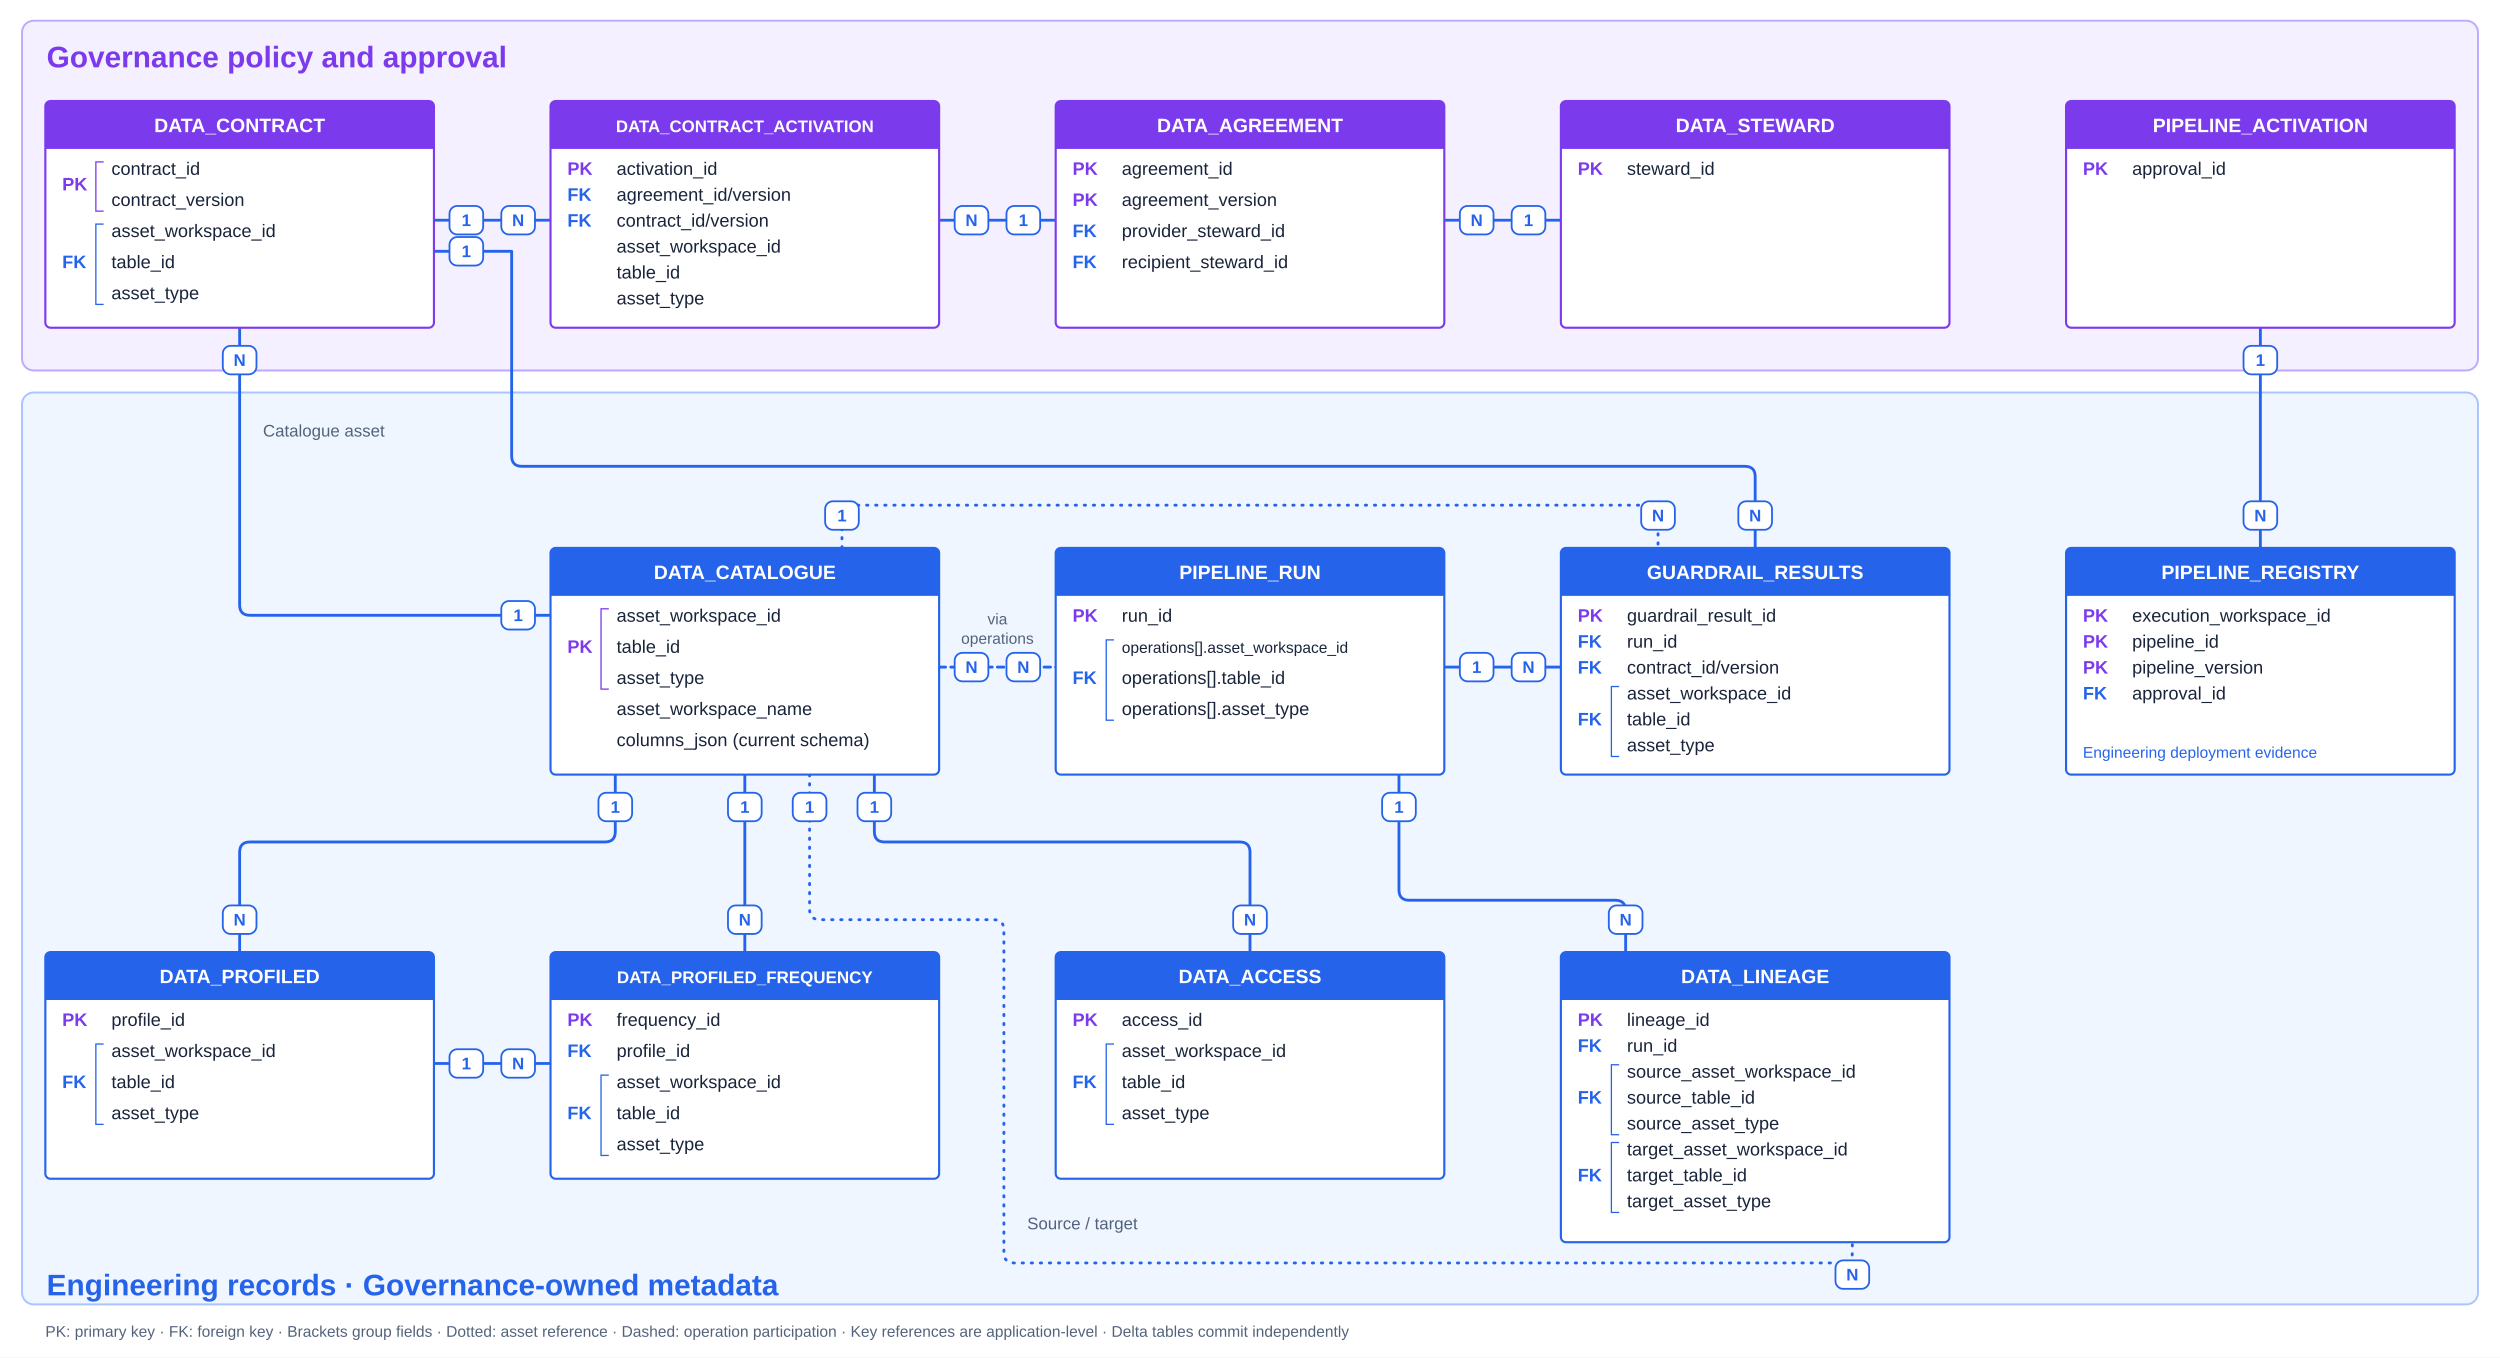
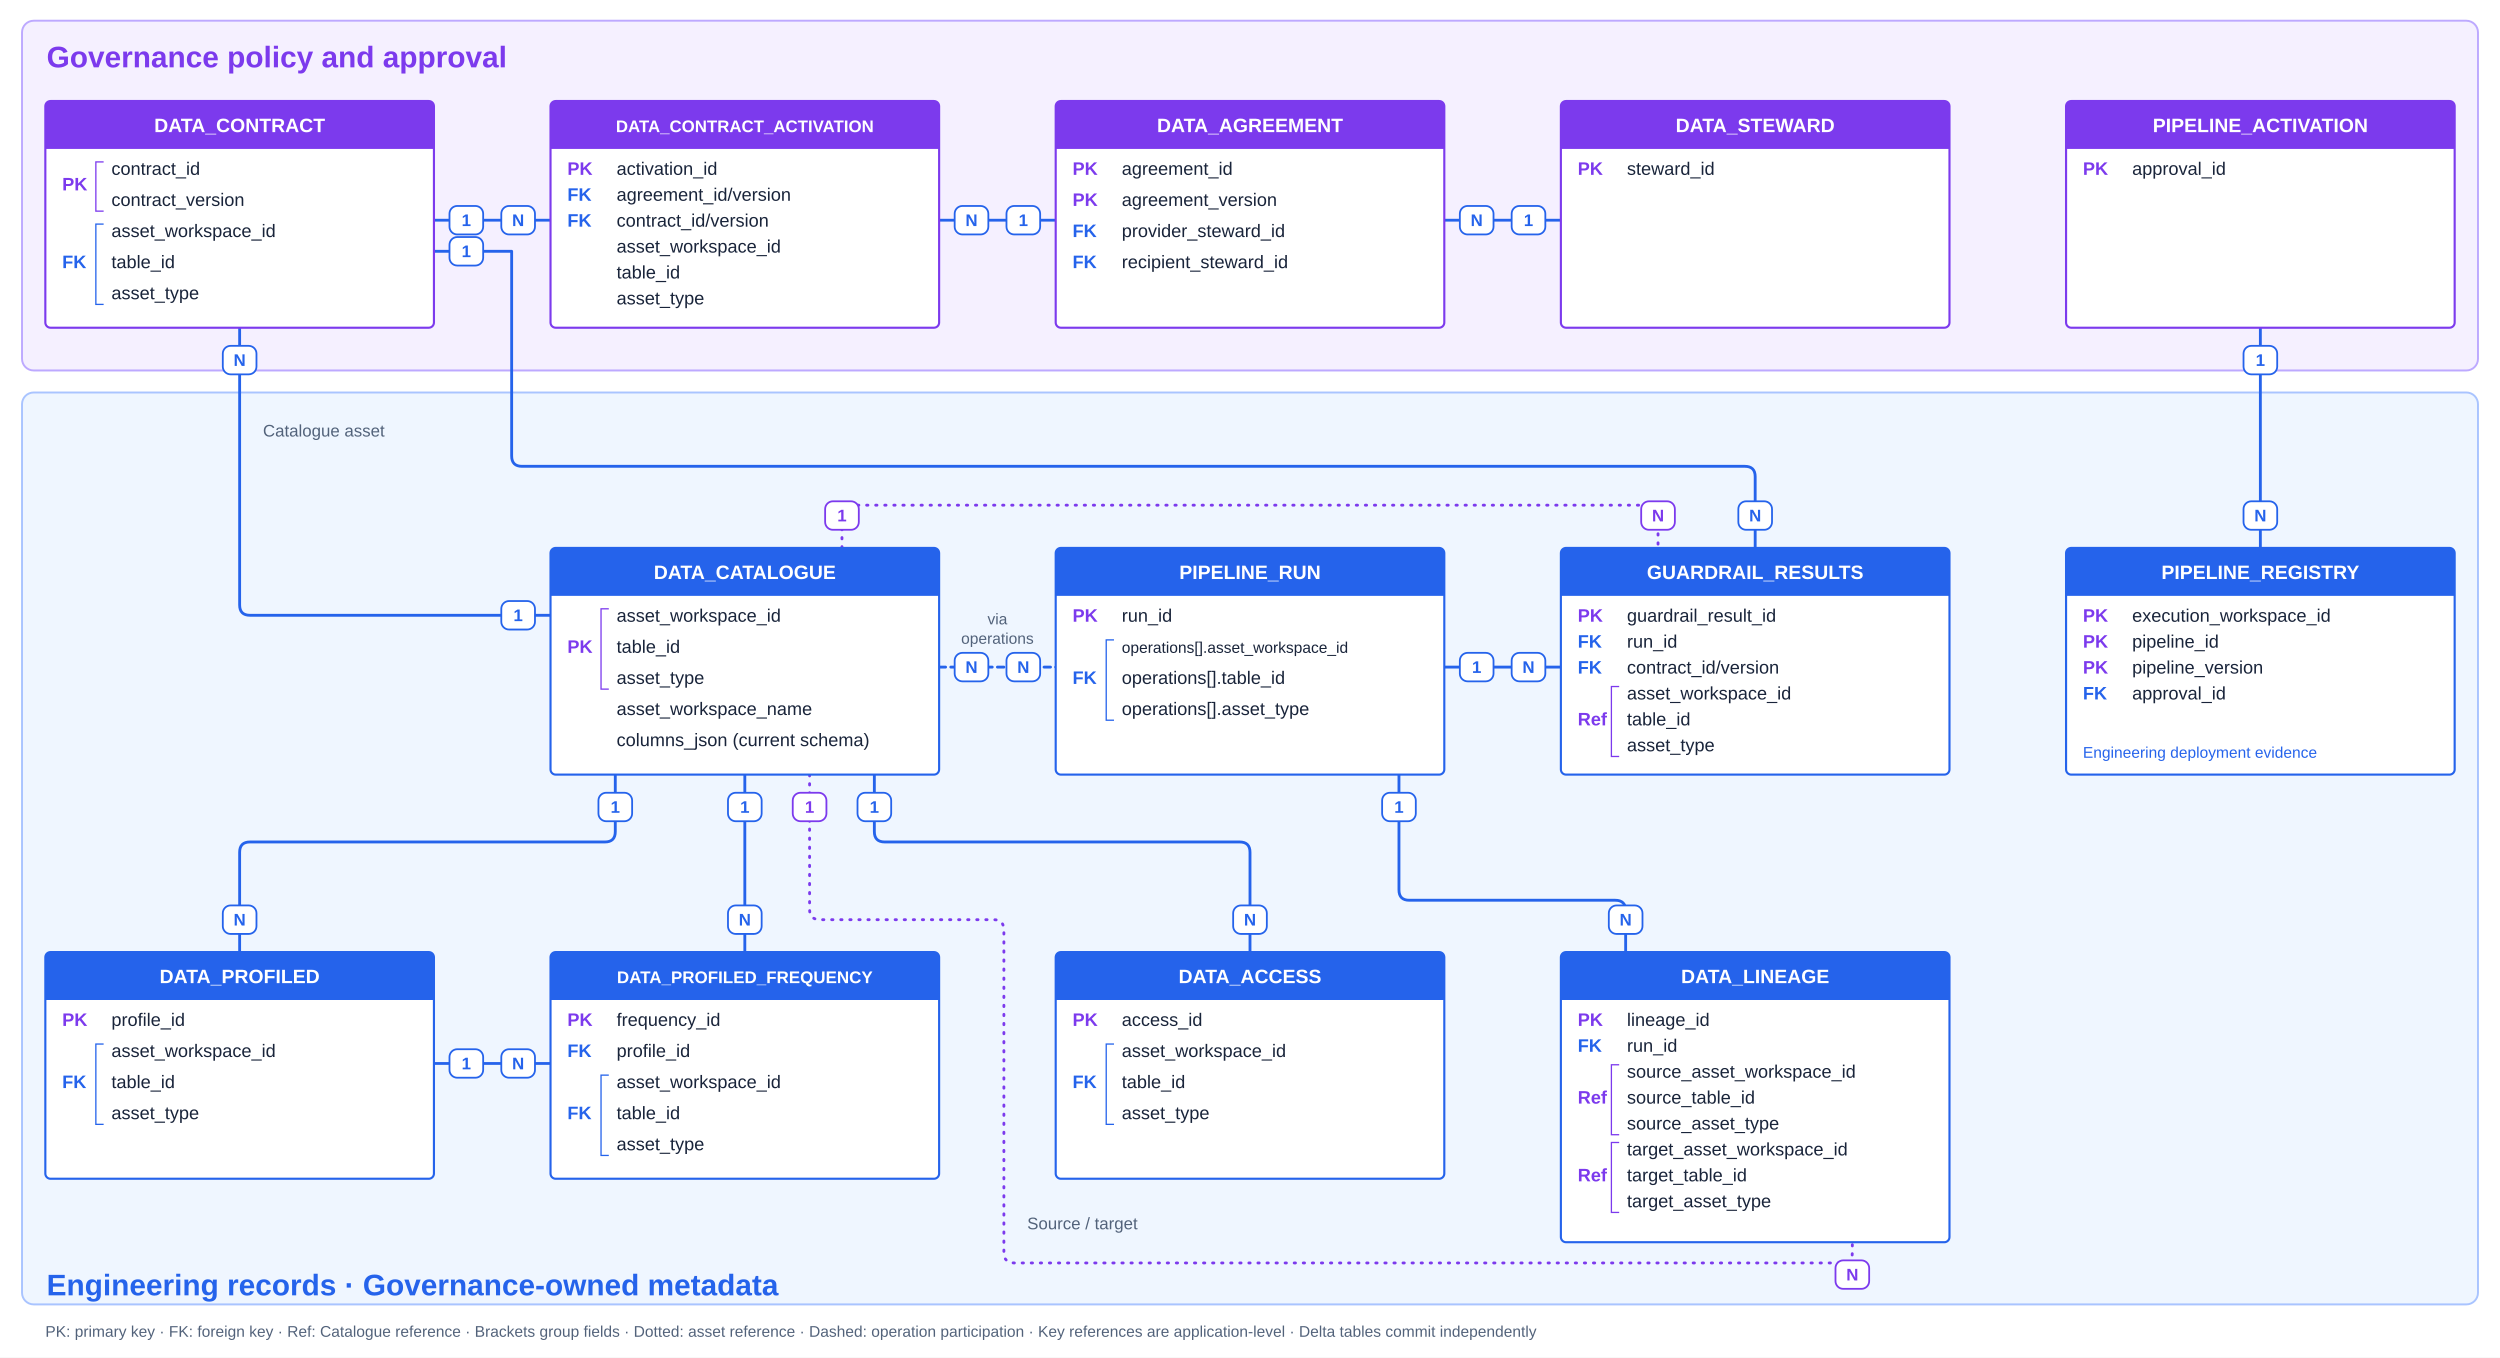
<svg xmlns="http://www.w3.org/2000/svg" xmlns:xlink="http://www.w3.org/1999/xlink" width="1930" height="1048" viewBox="0 0 1930 1048" role="img" aria-label="FabricOps metadata relationship diagram">
  <rect width="1930" height="1048" fill="#FFFFFF" />
  <rect x="17" y="16" width="1896" height="270" rx="9" fill="#F5F0FF" stroke="#BDA9FF" stroke-width="1.5" />
  <rect x="17" y="303" width="1896" height="704" rx="9" fill="#EFF6FF" stroke="#A9C4FF" stroke-width="1.5" />
  <text x="36" y="52" font-size="23" font-family="Segoe UI, Arial, sans-serif" font-weight="700" fill="#7C3AED">Governance policy and approval</text>
  <text x="36" y="1000" font-size="23" font-family="Segoe UI, Arial, sans-serif" font-weight="700" fill="#2563EB">Engineering records · Governance-owned metadata</text>
  <g id="metadata-er-relationships" aria-label="Metadata table relationships">
    <g class="metadata-er-relationship" data-from="DATA_CATALOGUE" data-to="DATA_CONTRACT" data-cardinality="1-N" data-kind="physical">
      <path d="M425 475H193Q185 475 185 467V253" fill="none" stroke="#2563EB" stroke-width="2.2" stroke-linecap="round" stroke-linejoin="round" />
      <rect x="387" y="464" width="26" height="22" rx="6" fill="#FFFFFF" stroke="#2563EB" stroke-width="1.4" />
      <text x="400" y="479.5" text-anchor="middle" font-size="13" font-weight="700" font-family="Segoe UI, Arial, sans-serif" fill="#2563EB">1</text>
      <rect x="172" y="267" width="26" height="22" rx="6" fill="#FFFFFF" stroke="#2563EB" stroke-width="1.4" />
      <text x="185" y="282.5" text-anchor="middle" font-size="13" font-weight="700" font-family="Segoe UI, Arial, sans-serif" fill="#2563EB">N</text>
      <text x="203" y="337" font-size="13" font-family="Segoe UI, Arial, sans-serif" fill="#52627A">Catalogue asset</text>
    </g>
    <g class="metadata-er-relationship" data-from="DATA_STEWARD" data-to="DATA_AGREEMENT" data-cardinality="1-N" data-kind="physical">
      <path d="M1205 170H1115" fill="none" stroke="#2563EB" stroke-width="2.2" stroke-linecap="round" stroke-linejoin="round" />
      <rect x="1167" y="159" width="26" height="22" rx="6" fill="#FFFFFF" stroke="#2563EB" stroke-width="1.4" />
      <text x="1180" y="174.5" text-anchor="middle" font-size="13" font-weight="700" font-family="Segoe UI, Arial, sans-serif" fill="#2563EB">1</text>
      <rect x="1127" y="159" width="26" height="22" rx="6" fill="#FFFFFF" stroke="#2563EB" stroke-width="1.4" />
      <text x="1140" y="174.5" text-anchor="middle" font-size="13" font-weight="700" font-family="Segoe UI, Arial, sans-serif" fill="#2563EB">N</text>
    </g>
    <g class="metadata-er-relationship" data-from="DATA_AGREEMENT" data-to="DATA_CONTRACT_ACTIVATION" data-cardinality="1-N" data-kind="physical">
      <path d="M815 170H725" fill="none" stroke="#2563EB" stroke-width="2.2" stroke-linecap="round" stroke-linejoin="round" />
      <rect x="777" y="159" width="26" height="22" rx="6" fill="#FFFFFF" stroke="#2563EB" stroke-width="1.4" />
      <text x="790" y="174.5" text-anchor="middle" font-size="13" font-weight="700" font-family="Segoe UI, Arial, sans-serif" fill="#2563EB">1</text>
      <rect x="737" y="159" width="26" height="22" rx="6" fill="#FFFFFF" stroke="#2563EB" stroke-width="1.4" />
      <text x="750" y="174.5" text-anchor="middle" font-size="13" font-weight="700" font-family="Segoe UI, Arial, sans-serif" fill="#2563EB">N</text>
    </g>
    <g class="metadata-er-relationship" data-from="PIPELINE_ACTIVATION" data-to="PIPELINE_REGISTRY" data-cardinality="1-N" data-kind="physical">
      <path d="M1745 253V423" fill="none" stroke="#2563EB" stroke-width="2.2" stroke-linecap="round" stroke-linejoin="round" />
      <rect x="1732" y="267" width="26" height="22" rx="6" fill="#FFFFFF" stroke="#2563EB" stroke-width="1.4" />
      <text x="1745" y="282.5" text-anchor="middle" font-size="13" font-weight="700" font-family="Segoe UI, Arial, sans-serif" fill="#2563EB">1</text>
      <rect x="1732" y="387" width="26" height="22" rx="6" fill="#FFFFFF" stroke="#2563EB" stroke-width="1.4" />
      <text x="1745" y="402.5" text-anchor="middle" font-size="13" font-weight="700" font-family="Segoe UI, Arial, sans-serif" fill="#2563EB">N</text>
    </g>
    <g class="metadata-er-relationship" data-from="DATA_CONTRACT_ACTIVATION" data-to="DATA_CONTRACT" data-cardinality="N-1" data-kind="physical">
      <path d="M425 170H335" fill="none" stroke="#2563EB" stroke-width="2.2" stroke-linecap="round" stroke-linejoin="round" />
      <rect x="387" y="159" width="26" height="22" rx="6" fill="#FFFFFF" stroke="#2563EB" stroke-width="1.4" />
      <text x="400" y="174.5" text-anchor="middle" font-size="13" font-weight="700" font-family="Segoe UI, Arial, sans-serif" fill="#2563EB">N</text>
      <rect x="347" y="159" width="26" height="22" rx="6" fill="#FFFFFF" stroke="#2563EB" stroke-width="1.4" />
      <text x="360" y="174.5" text-anchor="middle" font-size="13" font-weight="700" font-family="Segoe UI, Arial, sans-serif" fill="#2563EB">1</text>
    </g>
    <g class="metadata-er-relationship" data-from="PIPELINE_RUN" data-to="GUARDRAIL_RESULTS" data-cardinality="1-N" data-kind="physical">
      <path d="M1115 515H1205" fill="none" stroke="#2563EB" stroke-width="2.2" stroke-linecap="round" stroke-linejoin="round" />
      <rect x="1127" y="504" width="26" height="22" rx="6" fill="#FFFFFF" stroke="#2563EB" stroke-width="1.4" />
      <text x="1140" y="519.5" text-anchor="middle" font-size="13" font-weight="700" font-family="Segoe UI, Arial, sans-serif" fill="#2563EB">1</text>
      <rect x="1167" y="504" width="26" height="22" rx="6" fill="#FFFFFF" stroke="#2563EB" stroke-width="1.4" />
      <text x="1180" y="519.5" text-anchor="middle" font-size="13" font-weight="700" font-family="Segoe UI, Arial, sans-serif" fill="#2563EB">N</text>
    </g>
    <g class="metadata-er-relationship" data-from="DATA_CATALOGUE" data-to="DATA_PROFILED" data-cardinality="1-N" data-kind="physical">
      <path d="M475 598V642Q475 650 467 650H193Q185 650 185 658V735" fill="none" stroke="#2563EB" stroke-width="2.2" stroke-linecap="round" stroke-linejoin="round" />
      <rect x="462" y="612" width="26" height="22" rx="6" fill="#FFFFFF" stroke="#2563EB" stroke-width="1.4" />
      <text x="475" y="627.5" text-anchor="middle" font-size="13" font-weight="700" font-family="Segoe UI, Arial, sans-serif" fill="#2563EB">1</text>
      <rect x="172" y="699" width="26" height="22" rx="6" fill="#FFFFFF" stroke="#2563EB" stroke-width="1.4" />
      <text x="185" y="714.5" text-anchor="middle" font-size="13" font-weight="700" font-family="Segoe UI, Arial, sans-serif" fill="#2563EB">N</text>
    </g>
    <g class="metadata-er-relationship" data-from="DATA_CATALOGUE" data-to="DATA_PROFILED_FREQUENCY" data-cardinality="1-N" data-kind="physical">
      <path d="M575 598V735" fill="none" stroke="#2563EB" stroke-width="2.2" stroke-linecap="round" stroke-linejoin="round" />
      <rect x="562" y="612" width="26" height="22" rx="6" fill="#FFFFFF" stroke="#2563EB" stroke-width="1.4" />
      <text x="575" y="627.5" text-anchor="middle" font-size="13" font-weight="700" font-family="Segoe UI, Arial, sans-serif" fill="#2563EB">1</text>
      <rect x="562" y="699" width="26" height="22" rx="6" fill="#FFFFFF" stroke="#2563EB" stroke-width="1.4" />
      <text x="575" y="714.5" text-anchor="middle" font-size="13" font-weight="700" font-family="Segoe UI, Arial, sans-serif" fill="#2563EB">N</text>
    </g>
    <g class="metadata-er-relationship" data-from="DATA_CATALOGUE" data-to="GUARDRAIL_RESULTS" data-cardinality="1-N" data-kind="reference">
-       <path d="M650 423V398Q650 390 658 390H1272Q1280 390 1280 398V423" fill="none" stroke="#2563EB" stroke-width="2.2" stroke-linecap="round" stroke-linejoin="round" stroke-dasharray="1 6" />
-       <rect x="637" y="387" width="26" height="22" rx="6" fill="#FFFFFF" stroke="#2563EB" stroke-width="1.4" />
-       <text x="650" y="402.5" text-anchor="middle" font-size="13" font-weight="700" font-family="Segoe UI, Arial, sans-serif" fill="#2563EB">1</text>
-       <rect x="1267" y="387" width="26" height="22" rx="6" fill="#FFFFFF" stroke="#2563EB" stroke-width="1.4" />
-       <text x="1280" y="402.5" text-anchor="middle" font-size="13" font-weight="700" font-family="Segoe UI, Arial, sans-serif" fill="#2563EB">N</text>
+       <path d="M650 423V398Q650 390 658 390H1272Q1280 390 1280 398V423" fill="none" stroke="#7C3AED" stroke-width="2.2" stroke-linecap="round" stroke-linejoin="round" stroke-dasharray="1 6" />
+       <rect x="637" y="387" width="26" height="22" rx="6" fill="#FFFFFF" stroke="#7C3AED" stroke-width="1.4" />
+       <text x="650" y="402.5" text-anchor="middle" font-size="13" font-weight="700" font-family="Segoe UI, Arial, sans-serif" fill="#7C3AED">1</text>
+       <rect x="1267" y="387" width="26" height="22" rx="6" fill="#FFFFFF" stroke="#7C3AED" stroke-width="1.4" />
+       <text x="1280" y="402.5" text-anchor="middle" font-size="13" font-weight="700" font-family="Segoe UI, Arial, sans-serif" fill="#7C3AED">N</text>
    </g>
    <g class="metadata-er-relationship" data-from="DATA_CATALOGUE" data-to="DATA_LINEAGE" data-cardinality="1-N" data-kind="reference">
-       <path d="M625 598V702Q625 710 633 710H767Q775 710 775 718V967Q775 975 783 975H1422Q1430 975 1430 967V959" fill="none" stroke="#2563EB" stroke-width="2.2" stroke-linecap="round" stroke-linejoin="round" stroke-dasharray="1 6" />
-       <rect x="612" y="612" width="26" height="22" rx="6" fill="#FFFFFF" stroke="#2563EB" stroke-width="1.4" />
-       <text x="625" y="627.5" text-anchor="middle" font-size="13" font-weight="700" font-family="Segoe UI, Arial, sans-serif" fill="#2563EB">1</text>
-       <rect x="1417" y="973" width="26" height="22" rx="6" fill="#FFFFFF" stroke="#2563EB" stroke-width="1.4" />
-       <text x="1430" y="988.5" text-anchor="middle" font-size="13" font-weight="700" font-family="Segoe UI, Arial, sans-serif" fill="#2563EB">N</text>
+       <path d="M625 598V702Q625 710 633 710H767Q775 710 775 718V967Q775 975 783 975H1422Q1430 975 1430 967V959" fill="none" stroke="#7C3AED" stroke-width="2.2" stroke-linecap="round" stroke-linejoin="round" stroke-dasharray="1 6" />
+       <rect x="612" y="612" width="26" height="22" rx="6" fill="#FFFFFF" stroke="#7C3AED" stroke-width="1.4" />
+       <text x="625" y="627.5" text-anchor="middle" font-size="13" font-weight="700" font-family="Segoe UI, Arial, sans-serif" fill="#7C3AED">1</text>
+       <rect x="1417" y="973" width="26" height="22" rx="6" fill="#FFFFFF" stroke="#7C3AED" stroke-width="1.4" />
+       <text x="1430" y="988.5" text-anchor="middle" font-size="13" font-weight="700" font-family="Segoe UI, Arial, sans-serif" fill="#7C3AED">N</text>
      <text x="793" y="949" font-size="13" font-family="Segoe UI, Arial, sans-serif" fill="#52627A">Source / target</text>
    </g>
    <g class="metadata-er-relationship" data-from="DATA_CATALOGUE" data-to="DATA_ACCESS" data-cardinality="1-N" data-kind="physical">
      <path d="M675 598V642Q675 650 683 650H957Q965 650 965 658V735" fill="none" stroke="#2563EB" stroke-width="2.2" stroke-linecap="round" stroke-linejoin="round" />
      <rect x="662" y="612" width="26" height="22" rx="6" fill="#FFFFFF" stroke="#2563EB" stroke-width="1.4" />
      <text x="675" y="627.5" text-anchor="middle" font-size="13" font-weight="700" font-family="Segoe UI, Arial, sans-serif" fill="#2563EB">1</text>
      <rect x="952" y="699" width="26" height="22" rx="6" fill="#FFFFFF" stroke="#2563EB" stroke-width="1.4" />
      <text x="965" y="714.5" text-anchor="middle" font-size="13" font-weight="700" font-family="Segoe UI, Arial, sans-serif" fill="#2563EB">N</text>
    </g>
    <g class="metadata-er-relationship" data-from="DATA_PROFILED" data-to="DATA_PROFILED_FREQUENCY" data-cardinality="1-N" data-kind="physical">
      <path d="M335 821H425" fill="none" stroke="#2563EB" stroke-width="2.2" stroke-linecap="round" stroke-linejoin="round" />
      <rect x="347" y="810" width="26" height="22" rx="6" fill="#FFFFFF" stroke="#2563EB" stroke-width="1.4" />
      <text x="360" y="825.5" text-anchor="middle" font-size="13" font-weight="700" font-family="Segoe UI, Arial, sans-serif" fill="#2563EB">1</text>
      <rect x="387" y="810" width="26" height="22" rx="6" fill="#FFFFFF" stroke="#2563EB" stroke-width="1.4" />
      <text x="400" y="825.5" text-anchor="middle" font-size="13" font-weight="700" font-family="Segoe UI, Arial, sans-serif" fill="#2563EB">N</text>
    </g>
    <g class="metadata-er-relationship" data-from="DATA_CONTRACT" data-to="GUARDRAIL_RESULTS" data-cardinality="1-N" data-kind="physical">
      <path d="M335 194H395V352Q395 360 403 360H1347Q1355 360 1355 368V423" fill="none" stroke="#2563EB" stroke-width="2.2" stroke-linecap="round" stroke-linejoin="round" />
      <rect x="347" y="183" width="26" height="22" rx="6" fill="#FFFFFF" stroke="#2563EB" stroke-width="1.4" />
      <text x="360" y="198.5" text-anchor="middle" font-size="13" font-weight="700" font-family="Segoe UI, Arial, sans-serif" fill="#2563EB">1</text>
      <rect x="1342" y="387" width="26" height="22" rx="6" fill="#FFFFFF" stroke="#2563EB" stroke-width="1.4" />
      <text x="1355" y="402.5" text-anchor="middle" font-size="13" font-weight="700" font-family="Segoe UI, Arial, sans-serif" fill="#2563EB">N</text>
    </g>
    <g class="metadata-er-relationship" data-from="DATA_CATALOGUE" data-to="PIPELINE_RUN" data-cardinality="N-N" data-kind="nested">
      <path d="M725 515H815" fill="none" stroke="#2563EB" stroke-width="2.2" stroke-linecap="round" stroke-linejoin="round" stroke-dasharray="5 4" />
      <rect x="737" y="504" width="26" height="22" rx="6" fill="#FFFFFF" stroke="#2563EB" stroke-width="1.4" />
      <text x="750" y="519.5" text-anchor="middle" font-size="13" font-weight="700" font-family="Segoe UI, Arial, sans-serif" fill="#2563EB">N</text>
      <rect x="777" y="504" width="26" height="22" rx="6" fill="#FFFFFF" stroke="#2563EB" stroke-width="1.4" />
      <text x="790" y="519.5" text-anchor="middle" font-size="13" font-weight="700" font-family="Segoe UI, Arial, sans-serif" fill="#2563EB">N</text>
      <text x="770" y="482" text-anchor="middle" font-size="12" font-family="Segoe UI, Arial, sans-serif" fill="#52627A">via</text>
      <text x="770" y="497" text-anchor="middle" font-size="12" font-family="Segoe UI, Arial, sans-serif" fill="#52627A">operations</text>
    </g>
    <g class="metadata-er-relationship" data-from="PIPELINE_RUN" data-to="DATA_LINEAGE" data-cardinality="1-N" data-kind="physical">
      <path d="M1080 598V687Q1080 695 1088 695H1247Q1255 695 1255 703V735" fill="none" stroke="#2563EB" stroke-width="2.2" stroke-linecap="round" stroke-linejoin="round" />
      <rect x="1067" y="612" width="26" height="22" rx="6" fill="#FFFFFF" stroke="#2563EB" stroke-width="1.4" />
      <text x="1080" y="627.5" text-anchor="middle" font-size="13" font-weight="700" font-family="Segoe UI, Arial, sans-serif" fill="#2563EB">1</text>
      <rect x="1242" y="699" width="26" height="22" rx="6" fill="#FFFFFF" stroke="#2563EB" stroke-width="1.4" />
      <text x="1255" y="714.5" text-anchor="middle" font-size="13" font-weight="700" font-family="Segoe UI, Arial, sans-serif" fill="#2563EB">N</text>
    </g>
  </g>
  <a xlink:href="https://voycepeh.github.io/FabricOps-Starter-Kit/reference/metadata/metadata_data_steward/" target="_blank">
    <rect x="1205" y="78" width="300" height="175" rx="4" fill="white" stroke="#7C3AED" stroke-width="1.65" />
    <path d="M1209 78H1501Q1505 78 1505 82V115H1205V82Q1205 78 1209 78Z" fill="#7C3AED" />
    <text x="1355" y="102" text-anchor="middle" font-size="15" font-weight="700" font-family="Segoe UI, Arial, sans-serif" fill="white">DATA_STEWARD</text>
    <text x="1218" y="135" fill="#7C3AED" font-weight="700" font-size="14" font-family="Segoe UI, Arial, sans-serif">PK</text>
    <text x="1256" y="135" fill="#19243A" font-size="14" font-family="Segoe UI, Arial, sans-serif">steward_id</text>
  </a>
  <a xlink:href="https://voycepeh.github.io/FabricOps-Starter-Kit/reference/metadata/metadata_data_agreement/" target="_blank">
    <rect x="815" y="78" width="300" height="175" rx="4" fill="white" stroke="#7C3AED" stroke-width="1.65" />
    <path d="M819 78H1111Q1115 78 1115 82V115H815V82Q815 78 819 78Z" fill="#7C3AED" />
    <text x="965" y="102" text-anchor="middle" font-size="15" font-weight="700" font-family="Segoe UI, Arial, sans-serif" fill="white">DATA_AGREEMENT</text>
    <text x="828" y="135" fill="#7C3AED" font-weight="700" font-size="14" font-family="Segoe UI, Arial, sans-serif">PK</text>
    <text x="866" y="135" fill="#19243A" font-size="14" font-family="Segoe UI, Arial, sans-serif">agreement_id</text>
    <text x="828" y="159" fill="#7C3AED" font-weight="700" font-size="14" font-family="Segoe UI, Arial, sans-serif">PK</text>
    <text x="866" y="159" fill="#19243A" font-size="14" font-family="Segoe UI, Arial, sans-serif">agreement_version</text>
    <text x="828" y="183" fill="#2563EB" font-weight="700" font-size="14" font-family="Segoe UI, Arial, sans-serif">FK</text>
    <text x="866" y="183" fill="#19243A" font-size="14" font-family="Segoe UI, Arial, sans-serif">provider_steward_id</text>
    <text x="828" y="207" fill="#2563EB" font-weight="700" font-size="14" font-family="Segoe UI, Arial, sans-serif">FK</text>
    <text x="866" y="207" fill="#19243A" font-size="14" font-family="Segoe UI, Arial, sans-serif">recipient_steward_id</text>
  </a>
  <a xlink:href="https://voycepeh.github.io/FabricOps-Starter-Kit/reference/metadata/metadata_data_contract_activation/" target="_blank">
    <rect x="425" y="78" width="300" height="175" rx="4" fill="white" stroke="#7C3AED" stroke-width="1.65" />
    <path d="M429 78H721Q725 78 725 82V115H425V82Q425 78 429 78Z" fill="#7C3AED" />
    <text x="575" y="102" text-anchor="middle" font-size="13" font-weight="700" font-family="Segoe UI, Arial, sans-serif" fill="white">DATA_CONTRACT_ACTIVATION</text>
    <text x="438" y="135" fill="#7C3AED" font-weight="700" font-size="14" font-family="Segoe UI, Arial, sans-serif">PK</text>
    <text x="476" y="135" fill="#19243A" font-size="14" font-family="Segoe UI, Arial, sans-serif">activation_id</text>
    <text x="438" y="155" fill="#2563EB" font-weight="700" font-size="14" font-family="Segoe UI, Arial, sans-serif">FK</text>
    <text x="476" y="155" fill="#19243A" font-size="14" font-family="Segoe UI, Arial, sans-serif">agreement_id/version</text>
    <text x="438" y="175" fill="#2563EB" font-weight="700" font-size="14" font-family="Segoe UI, Arial, sans-serif">FK</text>
    <text x="476" y="175" fill="#19243A" font-size="14" font-family="Segoe UI, Arial, sans-serif">contract_id/version</text>
    <text x="476" y="195" fill="#19243A" font-size="14" font-family="Segoe UI, Arial, sans-serif">asset_workspace_id</text>
    <text x="476" y="215" fill="#19243A" font-size="14" font-family="Segoe UI, Arial, sans-serif">table_id</text>
    <text x="476" y="235" fill="#19243A" font-size="14" font-family="Segoe UI, Arial, sans-serif">asset_type</text>
  </a>
  <a xlink:href="https://voycepeh.github.io/FabricOps-Starter-Kit/reference/metadata/metadata_data_contract/" target="_blank">
    <rect x="35" y="78" width="300" height="175" rx="4" fill="white" stroke="#7C3AED" stroke-width="1.65" />
    <path d="M39 78H331Q335 78 335 82V115H35V82Q35 78 39 78Z" fill="#7C3AED" />
    <text x="185" y="102" text-anchor="middle" font-size="15" font-weight="700" font-family="Segoe UI, Arial, sans-serif" fill="white">DATA_CONTRACT</text>
    <text x="86" y="135" fill="#19243A" font-size="14" font-family="Segoe UI, Arial, sans-serif">contract_id</text>
    <text x="86" y="159" fill="#19243A" font-size="14" font-family="Segoe UI, Arial, sans-serif">contract_version</text>
    <text x="86" y="183" fill="#19243A" font-size="14" font-family="Segoe UI, Arial, sans-serif">asset_workspace_id</text>
    <text x="86" y="207" fill="#19243A" font-size="14" font-family="Segoe UI, Arial, sans-serif">table_id</text>
    <text x="86" y="231" fill="#19243A" font-size="14" font-family="Segoe UI, Arial, sans-serif">asset_type</text>
    <g data-key-role="PK" data-key-fields="contract_id,contract_version">
      <path d="M80 125H74V163H80" fill="none" stroke="#7C3AED" />
      <text x="48" y="147" fill="#7C3AED" font-weight="700" font-size="14" font-family="Segoe UI, Arial, sans-serif">PK</text>
    </g>
    <g data-key-role="FK" data-key-fields="asset_workspace_id,table_id,asset_type">
      <path d="M80 173H74V235H80" fill="none" stroke="#2563EB" />
      <text x="48" y="207" fill="#2563EB" font-weight="700" font-size="14" font-family="Segoe UI, Arial, sans-serif">FK</text>
    </g>
  </a>
  <a xlink:href="https://voycepeh.github.io/FabricOps-Starter-Kit/reference/metadata/metadata_guardrail_results/" target="_blank">
    <rect x="1205" y="423" width="300" height="175" rx="4" fill="white" stroke="#2563EB" stroke-width="1.65" />
    <path d="M1209 423H1501Q1505 423 1505 427V460H1205V427Q1205 423 1209 423Z" fill="#2563EB" />
    <text x="1355" y="447" text-anchor="middle" font-size="15" font-weight="700" font-family="Segoe UI, Arial, sans-serif" fill="white">GUARDRAIL_RESULTS</text>
    <text x="1218" y="480" fill="#7C3AED" font-weight="700" font-size="14" font-family="Segoe UI, Arial, sans-serif">PK</text>
    <text x="1256" y="480" fill="#19243A" font-size="14" font-family="Segoe UI, Arial, sans-serif">guardrail_result_id</text>
    <text x="1218" y="500" fill="#2563EB" font-weight="700" font-size="14" font-family="Segoe UI, Arial, sans-serif">FK</text>
    <text x="1256" y="500" fill="#19243A" font-size="14" font-family="Segoe UI, Arial, sans-serif">run_id</text>
    <text x="1218" y="520" fill="#2563EB" font-weight="700" font-size="14" font-family="Segoe UI, Arial, sans-serif">FK</text>
    <text x="1256" y="520" fill="#19243A" font-size="14" font-family="Segoe UI, Arial, sans-serif">contract_id/version</text>
    <text x="1256" y="540" fill="#19243A" font-size="14" font-family="Segoe UI, Arial, sans-serif">asset_workspace_id</text>
    <text x="1256" y="560" fill="#19243A" font-size="14" font-family="Segoe UI, Arial, sans-serif">table_id</text>
    <text x="1256" y="580" fill="#19243A" font-size="14" font-family="Segoe UI, Arial, sans-serif">asset_type</text>
-     <g data-key-role="FK" data-key-fields="asset_workspace_id,table_id,asset_type">
-       <path d="M1250 530H1244V584H1250" fill="none" stroke="#2563EB" />
-       <text x="1218" y="560" fill="#2563EB" font-weight="700" font-size="14" font-family="Segoe UI, Arial, sans-serif">FK</text>
+     <g data-key-role="REF" data-key-fields="asset_workspace_id,table_id,asset_type">
+       <path d="M1250 530H1244V584H1250" fill="none" stroke="#7C3AED" />
+       <text x="1218" y="560" fill="#7C3AED" font-weight="700" font-size="14" font-family="Segoe UI, Arial, sans-serif">Ref</text>
    </g>
  </a>
  <a xlink:href="https://voycepeh.github.io/FabricOps-Starter-Kit/reference/metadata/metadata_pipeline_run/" target="_blank">
    <rect x="815" y="423" width="300" height="175" rx="4" fill="white" stroke="#2563EB" stroke-width="1.65" />
    <path d="M819 423H1111Q1115 423 1115 427V460H815V427Q815 423 819 423Z" fill="#2563EB" />
    <text x="965" y="447" text-anchor="middle" font-size="15" font-weight="700" font-family="Segoe UI, Arial, sans-serif" fill="white">PIPELINE_RUN</text>
    <text x="828" y="480" fill="#7C3AED" font-weight="700" font-size="14" font-family="Segoe UI, Arial, sans-serif">PK</text>
    <text x="866" y="480" fill="#19243A" font-size="14" font-family="Segoe UI, Arial, sans-serif">run_id</text>
    <text x="866" y="504" fill="#19243A" font-size="12" font-family="Segoe UI, Arial, sans-serif">operations[].asset_workspace_id</text>
    <text x="866" y="528" fill="#19243A" font-size="14" font-family="Segoe UI, Arial, sans-serif">operations[].table_id</text>
    <text x="866" y="552" fill="#19243A" font-size="14" font-family="Segoe UI, Arial, sans-serif">operations[].asset_type</text>
    <g data-key-role="FK" data-key-fields="operations[].asset_workspace_id,operations[].table_id,operations[].asset_type">
      <path d="M860 494H854V556H860" fill="none" stroke="#2563EB" />
      <text x="828" y="528" fill="#2563EB" font-weight="700" font-size="14" font-family="Segoe UI, Arial, sans-serif">FK</text>
    </g>
  </a>
  <a xlink:href="https://voycepeh.github.io/FabricOps-Starter-Kit/reference/metadata/metadata_data_catalogue/" target="_blank">
    <rect x="425" y="423" width="300" height="175" rx="4" fill="white" stroke="#2563EB" stroke-width="1.65" />
    <path d="M429 423H721Q725 423 725 427V460H425V427Q425 423 429 423Z" fill="#2563EB" />
    <text x="575" y="447" text-anchor="middle" font-size="15" font-weight="700" font-family="Segoe UI, Arial, sans-serif" fill="white">DATA_CATALOGUE</text>
    <text x="476" y="480" fill="#19243A" font-size="14" font-family="Segoe UI, Arial, sans-serif">asset_workspace_id</text>
    <text x="476" y="504" fill="#19243A" font-size="14" font-family="Segoe UI, Arial, sans-serif">table_id</text>
    <text x="476" y="528" fill="#19243A" font-size="14" font-family="Segoe UI, Arial, sans-serif">asset_type</text>
    <text x="476" y="552" fill="#19243A" font-size="14" font-family="Segoe UI, Arial, sans-serif">asset_workspace_name</text>
    <text x="476" y="576" fill="#19243A" font-size="14" font-family="Segoe UI, Arial, sans-serif">columns_json (current schema)</text>
    <g data-key-role="PK" data-key-fields="asset_workspace_id,table_id,asset_type">
      <path d="M470 470H464V532H470" fill="none" stroke="#7C3AED" />
      <text x="438" y="504" fill="#7C3AED" font-weight="700" font-size="14" font-family="Segoe UI, Arial, sans-serif">PK</text>
    </g>
  </a>
  <a xlink:href="https://voycepeh.github.io/FabricOps-Starter-Kit/reference/metadata/metadata_data_profiled_frequency/" target="_blank">
    <rect x="425" y="735" width="300" height="175" rx="4" fill="white" stroke="#2563EB" stroke-width="1.65" />
    <path d="M429 735H721Q725 735 725 739V772H425V739Q425 735 429 735Z" fill="#2563EB" />
    <text x="575" y="759" text-anchor="middle" font-size="13.1" font-weight="700" font-family="Segoe UI, Arial, sans-serif" fill="white">DATA_PROFILED_FREQUENCY</text>
    <text x="438" y="792" fill="#7C3AED" font-weight="700" font-size="14" font-family="Segoe UI, Arial, sans-serif">PK</text>
    <text x="476" y="792" fill="#19243A" font-size="14" font-family="Segoe UI, Arial, sans-serif">frequency_id</text>
    <text x="438" y="816" fill="#2563EB" font-weight="700" font-size="14" font-family="Segoe UI, Arial, sans-serif">FK</text>
    <text x="476" y="816" fill="#19243A" font-size="14" font-family="Segoe UI, Arial, sans-serif">profile_id</text>
    <text x="476" y="840" fill="#19243A" font-size="14" font-family="Segoe UI, Arial, sans-serif">asset_workspace_id</text>
    <text x="476" y="864" fill="#19243A" font-size="14" font-family="Segoe UI, Arial, sans-serif">table_id</text>
    <text x="476" y="888" fill="#19243A" font-size="14" font-family="Segoe UI, Arial, sans-serif">asset_type</text>
    <g data-key-role="FK" data-key-fields="asset_workspace_id,table_id,asset_type">
      <path d="M470 830H464V892H470" fill="none" stroke="#2563EB" />
      <text x="438" y="864" fill="#2563EB" font-weight="700" font-size="14" font-family="Segoe UI, Arial, sans-serif">FK</text>
    </g>
  </a>
  <a xlink:href="https://voycepeh.github.io/FabricOps-Starter-Kit/reference/metadata/metadata_data_profiled/" target="_blank">
    <rect x="35" y="735" width="300" height="175" rx="4" fill="white" stroke="#2563EB" stroke-width="1.65" />
    <path d="M39 735H331Q335 735 335 739V772H35V739Q35 735 39 735Z" fill="#2563EB" />
    <text x="185" y="759" text-anchor="middle" font-size="15" font-weight="700" font-family="Segoe UI, Arial, sans-serif" fill="white">DATA_PROFILED</text>
    <text x="48" y="792" fill="#7C3AED" font-weight="700" font-size="14" font-family="Segoe UI, Arial, sans-serif">PK</text>
    <text x="86" y="792" fill="#19243A" font-size="14" font-family="Segoe UI, Arial, sans-serif">profile_id</text>
    <text x="86" y="816" fill="#19243A" font-size="14" font-family="Segoe UI, Arial, sans-serif">asset_workspace_id</text>
    <text x="86" y="840" fill="#19243A" font-size="14" font-family="Segoe UI, Arial, sans-serif">table_id</text>
    <text x="86" y="864" fill="#19243A" font-size="14" font-family="Segoe UI, Arial, sans-serif">asset_type</text>
    <g data-key-role="FK" data-key-fields="asset_workspace_id,table_id,asset_type">
      <path d="M80 806H74V868H80" fill="none" stroke="#2563EB" />
      <text x="48" y="840" fill="#2563EB" font-weight="700" font-size="14" font-family="Segoe UI, Arial, sans-serif">FK</text>
    </g>
  </a>
  <a xlink:href="https://voycepeh.github.io/FabricOps-Starter-Kit/reference/metadata/metadata_data_access/" target="_blank">
    <rect x="815" y="735" width="300" height="175" rx="4" fill="white" stroke="#2563EB" stroke-width="1.65" />
    <path d="M819 735H1111Q1115 735 1115 739V772H815V739Q815 735 819 735Z" fill="#2563EB" />
    <text x="965" y="759" text-anchor="middle" font-size="15" font-weight="700" font-family="Segoe UI, Arial, sans-serif" fill="white">DATA_ACCESS</text>
    <text x="828" y="792" fill="#7C3AED" font-weight="700" font-size="14" font-family="Segoe UI, Arial, sans-serif">PK</text>
    <text x="866" y="792" fill="#19243A" font-size="14" font-family="Segoe UI, Arial, sans-serif">access_id</text>
    <text x="866" y="816" fill="#19243A" font-size="14" font-family="Segoe UI, Arial, sans-serif">asset_workspace_id</text>
    <text x="866" y="840" fill="#19243A" font-size="14" font-family="Segoe UI, Arial, sans-serif">table_id</text>
    <text x="866" y="864" fill="#19243A" font-size="14" font-family="Segoe UI, Arial, sans-serif">asset_type</text>
    <g data-key-role="FK" data-key-fields="asset_workspace_id,table_id,asset_type">
      <path d="M860 806H854V868H860" fill="none" stroke="#2563EB" />
      <text x="828" y="840" fill="#2563EB" font-weight="700" font-size="14" font-family="Segoe UI, Arial, sans-serif">FK</text>
    </g>
  </a>
  <a xlink:href="https://voycepeh.github.io/FabricOps-Starter-Kit/reference/metadata/metadata_pipeline_activation/" target="_blank">
    <rect x="1595" y="78" width="300" height="175" rx="4" fill="white" stroke="#7C3AED" stroke-width="1.65" />
    <path d="M1599 78H1891Q1895 78 1895 82V115H1595V82Q1595 78 1599 78Z" fill="#7C3AED" />
    <text x="1745" y="102" text-anchor="middle" font-size="15" font-weight="700" font-family="Segoe UI, Arial, sans-serif" fill="white">PIPELINE_ACTIVATION</text>
    <text x="1608" y="135" fill="#7C3AED" font-weight="700" font-size="14" font-family="Segoe UI, Arial, sans-serif">PK</text>
    <text x="1646" y="135" fill="#19243A" font-size="14" font-family="Segoe UI, Arial, sans-serif">approval_id</text>
  </a>
  <a xlink:href="https://voycepeh.github.io/FabricOps-Starter-Kit/reference/metadata/metadata_pipeline_registry/" target="_blank">
    <rect x="1595" y="423" width="300" height="175" rx="4" fill="white" stroke="#2563EB" stroke-width="1.65" />
    <path d="M1599 423H1891Q1895 423 1895 427V460H1595V427Q1595 423 1599 423Z" fill="#2563EB" />
    <text x="1745" y="447" text-anchor="middle" font-size="15" font-weight="700" font-family="Segoe UI, Arial, sans-serif" fill="white">PIPELINE_REGISTRY</text>
    <text x="1608" y="480" fill="#7C3AED" font-weight="700" font-size="14" font-family="Segoe UI, Arial, sans-serif">PK</text>
    <text x="1646" y="480" fill="#19243A" font-size="14" font-family="Segoe UI, Arial, sans-serif">execution_workspace_id</text>
    <text x="1608" y="500" fill="#7C3AED" font-weight="700" font-size="14" font-family="Segoe UI, Arial, sans-serif">PK</text>
    <text x="1646" y="500" fill="#19243A" font-size="14" font-family="Segoe UI, Arial, sans-serif">pipeline_id</text>
    <text x="1608" y="520" fill="#7C3AED" font-weight="700" font-size="14" font-family="Segoe UI, Arial, sans-serif">PK</text>
    <text x="1646" y="520" fill="#19243A" font-size="14" font-family="Segoe UI, Arial, sans-serif">pipeline_version</text>
    <text x="1608" y="540" fill="#2563EB" font-weight="700" font-size="14" font-family="Segoe UI, Arial, sans-serif">FK</text>
    <text x="1646" y="540" fill="#19243A" font-size="14" font-family="Segoe UI, Arial, sans-serif">approval_id</text>
    <text x="1608" y="585" fill="#2563EB" font-size="12" font-family="Segoe UI, Arial, sans-serif">Engineering deployment evidence</text>
  </a>
  <a xlink:href="https://voycepeh.github.io/FabricOps-Starter-Kit/reference/metadata/metadata_data_lineage/" target="_blank">
    <rect x="1205" y="735" width="300" height="224" rx="4" fill="white" stroke="#2563EB" stroke-width="1.65" />
    <path d="M1209 735H1501Q1505 735 1505 739V772H1205V739Q1205 735 1209 735Z" fill="#2563EB" />
    <text x="1355" y="759" text-anchor="middle" font-size="15" font-weight="700" font-family="Segoe UI, Arial, sans-serif" fill="white">DATA_LINEAGE</text>
    <text x="1218" y="792" fill="#7C3AED" font-weight="700" font-size="14" font-family="Segoe UI, Arial, sans-serif">PK</text>
    <text x="1256" y="792" fill="#19243A" font-size="14" font-family="Segoe UI, Arial, sans-serif">lineage_id</text>
    <text x="1218" y="812" fill="#2563EB" font-weight="700" font-size="14" font-family="Segoe UI, Arial, sans-serif">FK</text>
    <text x="1256" y="812" fill="#19243A" font-size="14" font-family="Segoe UI, Arial, sans-serif">run_id</text>
    <text x="1256" y="832" fill="#19243A" font-size="14" font-family="Segoe UI, Arial, sans-serif">source_asset_workspace_id</text>
    <text x="1256" y="852" fill="#19243A" font-size="14" font-family="Segoe UI, Arial, sans-serif">source_table_id</text>
    <text x="1256" y="872" fill="#19243A" font-size="14" font-family="Segoe UI, Arial, sans-serif">source_asset_type</text>
    <text x="1256" y="892" fill="#19243A" font-size="14" font-family="Segoe UI, Arial, sans-serif">target_asset_workspace_id</text>
    <text x="1256" y="912" fill="#19243A" font-size="14" font-family="Segoe UI, Arial, sans-serif">target_table_id</text>
    <text x="1256" y="932" fill="#19243A" font-size="14" font-family="Segoe UI, Arial, sans-serif">target_asset_type</text>
-     <g data-key-role="FK" data-key-fields="source_asset_workspace_id,source_table_id,source_asset_type">
-       <path d="M1250 822H1244V876H1250" fill="none" stroke="#2563EB" />
-       <text x="1218" y="852" fill="#2563EB" font-weight="700" font-size="14" font-family="Segoe UI, Arial, sans-serif">FK</text>
-     </g>
-     <g data-key-role="FK" data-key-fields="target_asset_workspace_id,target_table_id,target_asset_type">
-       <path d="M1250 882H1244V936H1250" fill="none" stroke="#2563EB" />
-       <text x="1218" y="912" fill="#2563EB" font-weight="700" font-size="14" font-family="Segoe UI, Arial, sans-serif">FK</text>
-     </g>
-   </a>
-   <text x="35" y="1032" font-size="12" font-family="Segoe UI, Arial, sans-serif" fill="#52627A">PK: primary key · FK: foreign key · Brackets group fields · Dotted: asset reference · Dashed: operation participation · Key references are application-level · Delta tables commit independently</text>
+     <g data-key-role="REF" data-key-fields="source_asset_workspace_id,source_table_id,source_asset_type">
+       <path d="M1250 822H1244V876H1250" fill="none" stroke="#7C3AED" />
+       <text x="1218" y="852" fill="#7C3AED" font-weight="700" font-size="14" font-family="Segoe UI, Arial, sans-serif">Ref</text>
+     </g>
+     <g data-key-role="REF" data-key-fields="target_asset_workspace_id,target_table_id,target_asset_type">
+       <path d="M1250 882H1244V936H1250" fill="none" stroke="#7C3AED" />
+       <text x="1218" y="912" fill="#7C3AED" font-weight="700" font-size="14" font-family="Segoe UI, Arial, sans-serif">Ref</text>
+     </g>
+   </a>
+   <text x="35" y="1032" font-size="12" font-family="Segoe UI, Arial, sans-serif" fill="#52627A">PK: primary key · FK: foreign key · Ref: Catalogue reference · Brackets group fields · Dotted: asset reference · Dashed: operation participation · Key references are application-level · Delta tables commit independently</text>
</svg>
